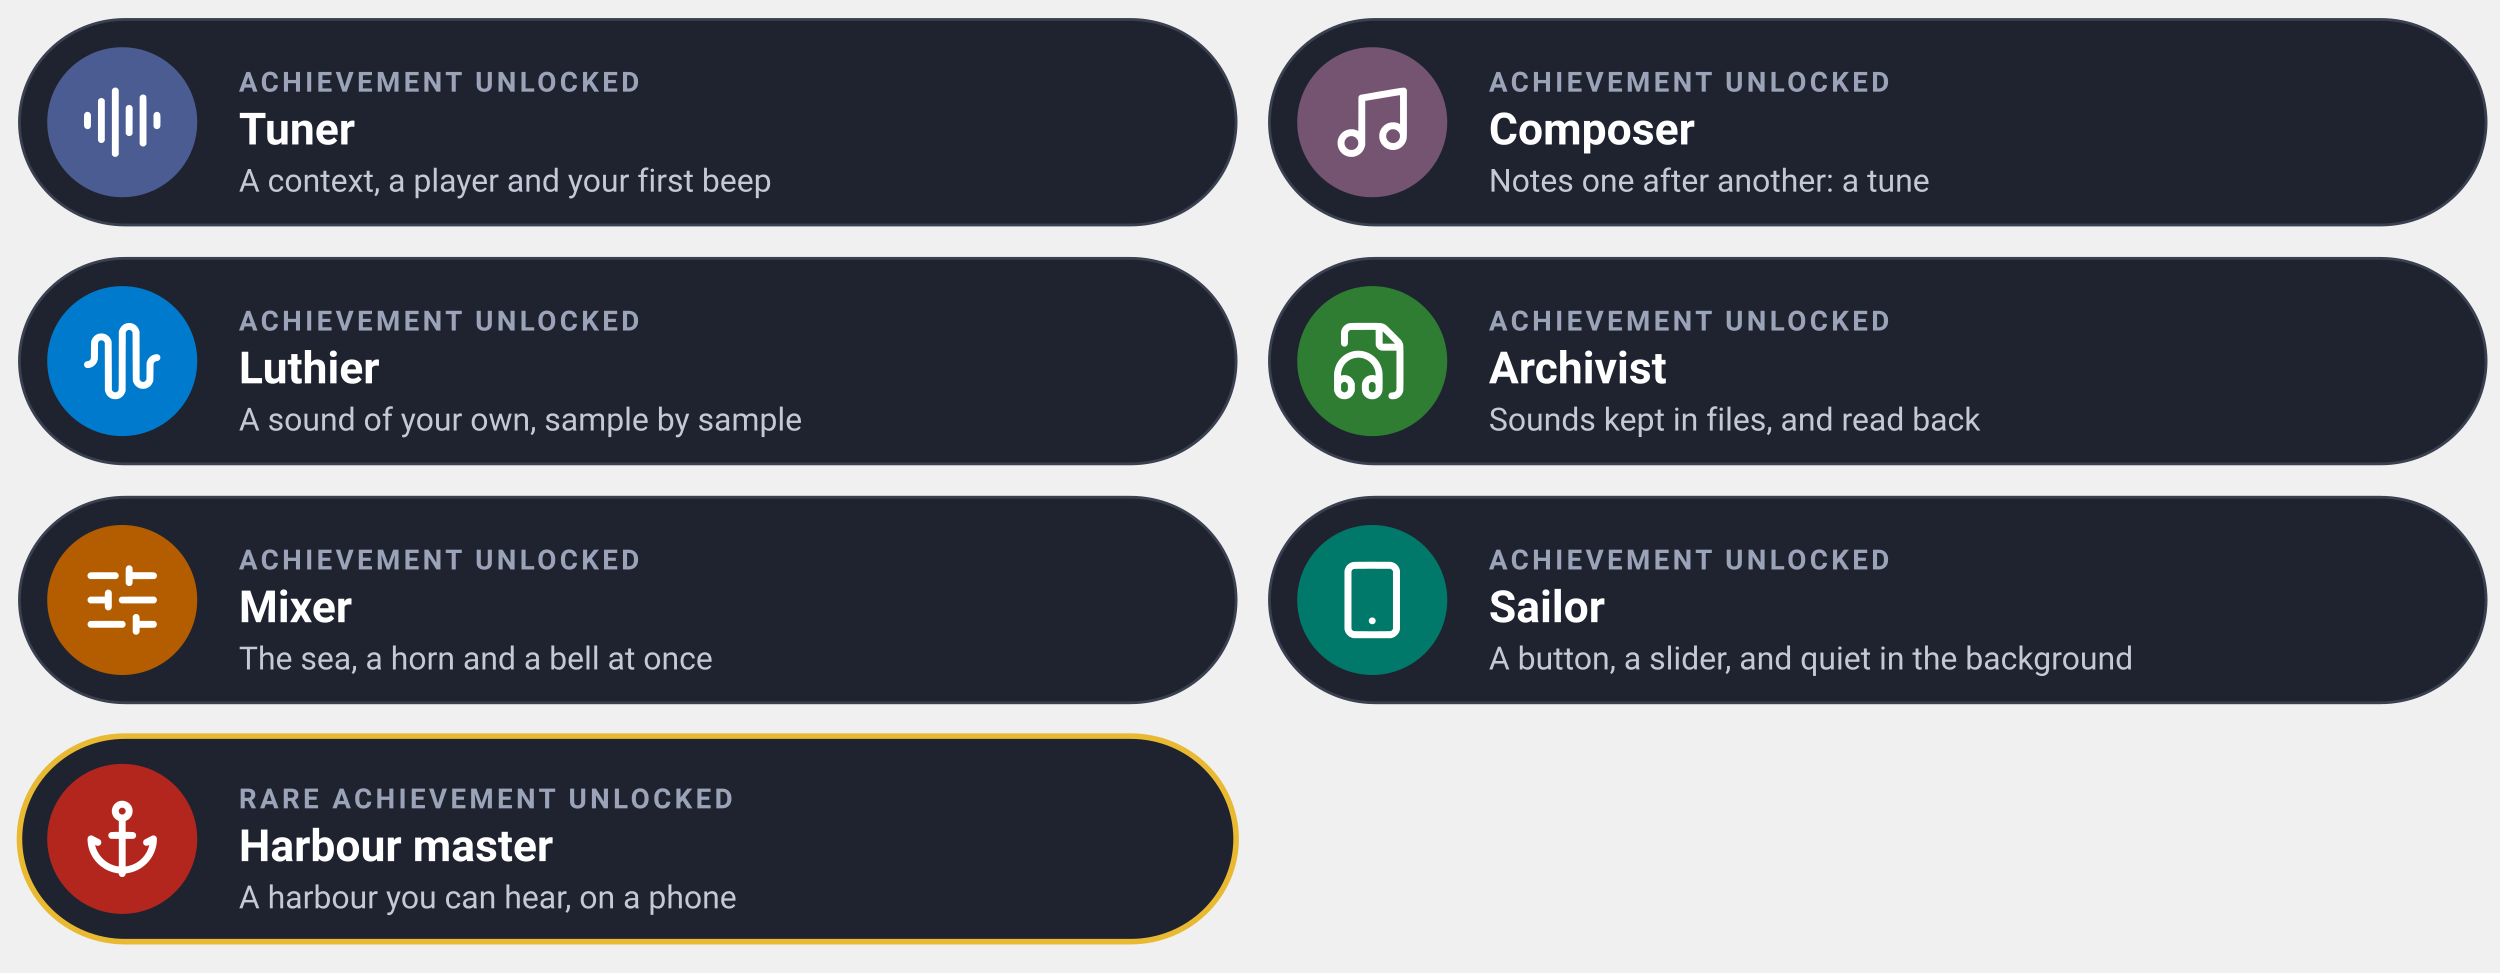
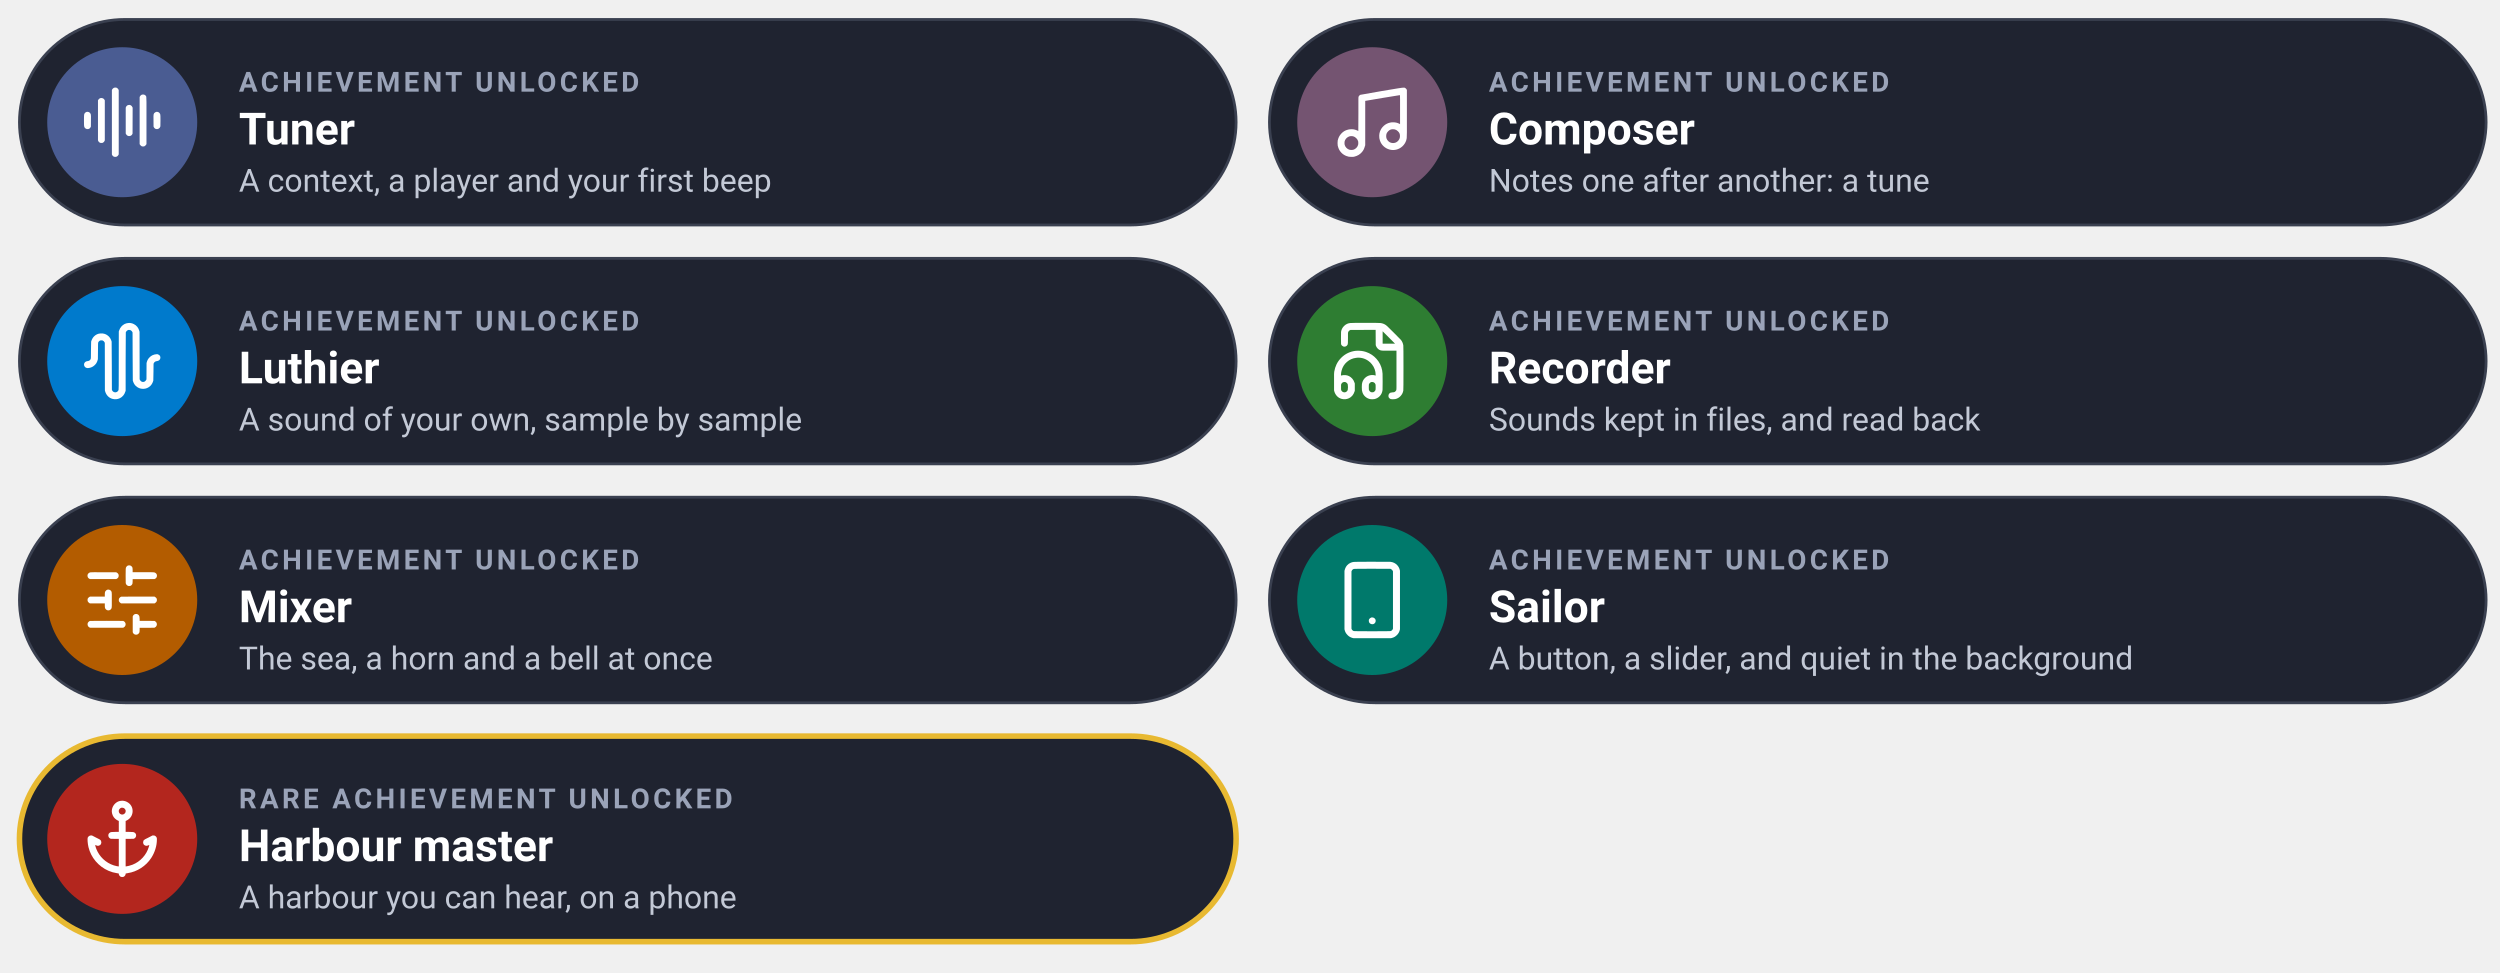
<svg xmlns="http://www.w3.org/2000/svg" viewBox="0 0 900 350" font-family="system-ui, -apple-system, Segoe UI, Roboto, sans-serif">
  <g transform="translate(6 6)">
    <rect x="1" y="1" width="438" height="74" rx="38" fill="#1f2330" />
    <rect x="1" y="1" width="438" height="74" rx="38" fill="none" stroke="#3a4050" stroke-width="1" />
    <circle cx="38" cy="38" r="27" fill="#4A5C92" />
    <g transform="translate(38 38)">
      <path d="M-2.94 -12.42Q-3.15 -12.33 -3.345 -12.15Q-3.54 -11.97 -3.63 -11.79L-3.72 -11.58V11.58L-3.63 11.79Q-3.36 12.36 -2.73 12.465Q-2.1 12.57 -1.65 12.15Q-1.47 11.97 -1.35 11.76L-1.26 11.52V-11.52L-1.35 -11.76Q-1.56 -12.18 -1.98 -12.39Q-2.16 -12.48 -2.445 -12.48Q-2.73 -12.48 -2.94 -12.42ZM7.29 -9.96Q7.08 -9.93 6.915 -9.855Q6.75 -9.78 6.585 -9.585Q6.42 -9.39 6.33 -9.21L6.27 -9.0V7.86L6.36 8.04Q6.45 8.19 6.63 8.37Q6.81 8.55 6.975 8.64Q7.14 8.73 7.5 8.73Q7.86 8.73 8.025 8.64Q8.19 8.55 8.37 8.37Q8.55 8.19 8.64 8.04L8.73 7.86V-7.23Q8.73 -8.64 8.67 -9.03Q8.64 -9.33 8.55 -9.45L8.49 -9.51Q8.28 -9.78 7.965 -9.9Q7.65 -10.02 7.29 -9.96ZM-7.83 -8.7Q-8.37 -8.52 -8.64 -8.04L-8.73 -7.86V6.48L-8.67 6.69Q-8.49 7.14 -8.04 7.38Q-7.83 7.47 -7.5 7.47Q-7.17 7.47 -6.96 7.38Q-6.51 7.14 -6.33 6.69L-6.27 6.48V-7.86L-6.36 -8.04Q-6.57 -8.43 -6.96 -8.61Q-7.14 -8.7 -7.44 -8.715Q-7.74 -8.73 -7.83 -8.7ZM2.31 -6.21Q1.92 -6.18 1.635 -5.895Q1.35 -5.61 1.26 -5.22Q1.23 -4.98 1.26 -0.48V4.02L1.35 4.26Q1.47 4.47 1.65 4.65Q2.1 5.07 2.73 4.965Q3.36 4.86 3.63 4.29L3.72 4.08L3.75 -5.22L3.66 -5.43Q3.48 -5.85 3.12 -6.075Q2.76 -6.3 2.31 -6.21ZM-12.81 -3.72Q-13.11 -3.63 -13.38 -3.375Q-13.65 -3.12 -13.71 -2.73Q-13.77 -2.55 -13.77 -0.645Q-13.77 1.26 -13.71 1.47Q-13.62 1.98 -13.2 2.265Q-12.78 2.55 -12.27 2.46Q-12.06 2.43 -11.91 2.355Q-11.76 2.28 -11.61 2.115Q-11.46 1.95 -11.37 1.77L-11.28 1.56L-11.25 -2.16Q-11.28 -2.64 -11.31 -2.805Q-11.34 -2.97 -11.46 -3.15Q-11.64 -3.48 -12.03 -3.645Q-12.42 -3.81 -12.81 -3.72ZM12.21 -3.72Q12.03 -3.66 11.82 -3.525Q11.61 -3.39 11.49 -3.24Q11.37 -3.06 11.325 -2.895Q11.28 -2.73 11.25 -2.22L11.28 1.56L11.37 1.77Q11.46 1.95 11.61 2.115Q11.76 2.28 11.91 2.355Q12.06 2.43 12.27 2.46Q12.78 2.55 13.2 2.265Q13.62 1.98 13.74 1.47Q13.77 1.26 13.77 -0.63Q13.77 -2.52 13.71 -2.73Q13.65 -3.09 13.38 -3.36Q13.17 -3.6 12.84 -3.69Q12.51 -3.78 12.21 -3.72Z" fill="#fff" />
    </g>
    <text x="80" y="27" font-size="10" font-weight="700" letter-spacing="1.2" fill="#9aa3b8">ACHIEVEMENT UNLOCKED</text>
    <text x="80" y="46" font-size="16" font-weight="700" fill="#ffffff">Tuner</text>
    <text x="80" y="63" font-size="11.5" fill="#c3c9d6">A context, a player and your first beep</text>
  </g>
  <g transform="translate(456 6)">
    <rect x="1" y="1" width="438" height="74" rx="38" fill="#1f2330" />
    <rect x="1" y="1" width="438" height="74" rx="38" fill="none" stroke="#3a4050" stroke-width="1" />
    <circle cx="38" cy="38" r="27" fill="#745471" />
    <g transform="translate(38 38)">
      <path d="M3.42 -11.22Q-4.14 -9.93 -4.32 -9.855Q-4.5 -9.78 -4.665 -9.585Q-4.83 -9.39 -4.905 -9.225Q-4.98 -9.06 -4.98 -8.25V-2.91Q-4.98 3.15 -5.01 3.15L-5.28 3.03Q-5.82 2.76 -6.51 2.61Q-6.84 2.52 -7.5 2.52Q-8.04 2.52 -8.355 2.58Q-8.67 2.64 -9.12 2.79Q-10.17 3.12 -10.98 3.93Q-11.79 4.74 -12.18 5.76Q-12.36 6.24 -12.42 6.57Q-12.48 6.9 -12.48 7.5Q-12.48 8.1 -12.42 8.43Q-12.36 8.76 -12.18 9.24Q-11.82 10.26 -11.04 11.04Q-10.26 11.82 -9.24 12.18Q-8.76 12.36 -8.43 12.42Q-8.1 12.48 -7.5 12.48Q-7.02 12.48 -6.84 12.465Q-6.66 12.45 -6.42 12.39Q-4.74 11.97 -3.72 10.77Q-3.3 10.29 -3.06 9.795Q-2.82 9.3 -2.64 8.64L-2.52 8.28V-7.68L3.84 -8.76L9.93 -9.75Q9.99 -9.75 9.99 -9.54Q10.02 -9.27 10.02 -8.19V0.69L9.75 0.54Q9.18 0.27 8.67 0.15Q8.16 0.03 7.515 0.03Q6.87 0.03 6.51 0.12Q5.19 0.39 4.2 1.26Q3.21 2.13 2.76 3.42Q2.55 4.05 2.52 4.83Q2.49 5.76 2.76 6.54Q3.15 7.77 4.065 8.625Q4.98 9.48 6.195 9.825Q7.41 10.17 8.655 9.87Q9.9 9.57 10.86 8.685Q11.82 7.8 12.24 6.54L12.27 6.42Q12.39 6.09 12.42 5.73Q12.48 5.22 12.48 3.63V-11.61L12.39 -11.79Q12.21 -12.15 11.79 -12.36L11.76 -12.39Q11.58 -12.48 11.28 -12.45Q10.83 -12.45 9.36 -12.21ZM8.07 2.58Q8.7 2.7 9.24 3.24Q9.66 3.63 9.825 4.035Q9.99 4.44 9.99 4.98Q9.99 6.12 9.15 6.87Q8.46 7.5 7.5 7.5Q6.54 7.5 5.85 6.87Q4.89 6.0 5.04 4.71Q5.07 4.26 5.25 3.915Q5.43 3.57 5.79 3.21Q6.15 2.85 6.54 2.685Q6.93 2.52 7.47 2.52Q7.83 2.52 8.07 2.58ZM-6.87 5.07Q-6.27 5.22 -5.745 5.745Q-5.22 6.27 -5.07 6.87Q-5.01 7.14 -5.01 7.5Q-5.01 7.86 -5.07 8.1Q-5.22 8.73 -5.715 9.24Q-6.21 9.75 -6.87 9.93Q-7.11 9.99 -7.5 9.99Q-7.89 9.99 -8.13 9.93Q-8.79 9.75 -9.285 9.24Q-9.78 8.73 -9.93 8.1Q-9.99 7.86 -9.99 7.5Q-9.99 7.14 -9.93 6.87Q-9.81 6.39 -9.45 5.94Q-9.09 5.49 -8.58 5.25Q-7.83 4.86 -6.87 5.07Z" fill="#fff" />
    </g>
    <text x="80" y="27" font-size="10" font-weight="700" letter-spacing="1.2" fill="#9aa3b8">ACHIEVEMENT UNLOCKED</text>
    <text x="80" y="46" font-size="16" font-weight="700" fill="#ffffff">Composer</text>
    <text x="80" y="63" font-size="11.5" fill="#c3c9d6">Notes one after another: a tune</text>
  </g>
  <g transform="translate(6 92)">
    <rect x="1" y="1" width="438" height="74" rx="38" fill="#1f2330" />
    <rect x="1" y="1" width="438" height="74" rx="38" fill="none" stroke="#3a4050" stroke-width="1" />
    <circle cx="38" cy="38" r="27" fill="#007ACC" />
    <g transform="translate(38 38)">
      <path d="M2.13 -13.71Q1.47 -13.65 0.84 -13.35Q0.15 -12.99 -0.36 -12.39Q-0.87 -11.79 -1.11 -11.01L-1.23 -10.68L-1.26 8.76Q-1.29 10.29 -1.32 10.41Q-1.5 10.89 -1.95 11.115Q-2.4 11.34 -2.85 11.19Q-3.39 11.04 -3.66 10.47L-3.72 10.29L-3.75 1.71Q-3.78 -6.84 -3.81 -7.02Q-3.99 -7.65 -4.23 -8.07Q-4.47 -8.49 -4.83 -8.88Q-6.06 -10.11 -7.86 -9.96Q-9.18 -9.87 -10.17 -8.88Q-10.86 -8.16 -11.19 -7.02Q-11.22 -6.84 -11.25 -3.9L-11.28 -1.32Q-11.28 -0.9 -11.34 -0.78Q-11.52 -0.39 -11.805 -0.21Q-12.09 -0.03 -12.57 0.015Q-13.05 0.06 -13.395 0.39Q-13.74 0.72 -13.755 1.185Q-13.77 1.65 -13.485 2.025Q-13.2 2.4 -12.69 2.49Q-12.39 2.55 -11.85 2.445Q-11.31 2.34 -10.875 2.13Q-10.44 1.92 -10.035 1.56Q-9.63 1.2 -9.36 0.81Q-9.03 0.3 -8.85 -0.36L-8.76 -0.72L-8.7 -6.24Q-8.7 -6.63 -8.64 -6.75Q-8.43 -7.17 -8.04 -7.38Q-7.83 -7.47 -7.5 -7.47Q-7.29 -7.47 -7.2 -7.455Q-7.11 -7.44 -6.96 -7.38Q-6.54 -7.17 -6.36 -6.75L-6.27 -6.57L-6.24 10.53L-6.15 10.89Q-5.85 11.91 -5.175 12.615Q-4.5 13.32 -3.54 13.59Q-2.16 13.98 -0.84 13.35Q-0.15 13.02 0.36 12.405Q0.87 11.79 1.11 11.01L1.23 10.68V0.21Q1.26 -10.26 1.29 -10.38Q1.38 -10.62 1.575 -10.83Q1.77 -11.04 1.995 -11.145Q2.22 -11.25 2.505 -11.235Q2.79 -11.22 3.0 -11.13Q3.42 -10.92 3.63 -10.5L3.72 -10.29L3.75 -1.74Q3.78 6.84 3.81 7.02Q4.14 8.16 4.8 8.85Q5.94 9.99 7.5 9.99Q9.06 9.99 10.2 8.85Q10.86 8.16 11.19 7.02Q11.22 6.84 11.25 3.9L11.28 0.96L11.37 0.75Q11.67 0.09 12.48 0.0Q13.05 -0.06 13.38 -0.39Q13.65 -0.66 13.725 -1.065Q13.8 -1.47 13.605 -1.845Q13.41 -2.22 12.99 -2.37Q12.87 -2.46 12.765 -2.475Q12.66 -2.49 12.42 -2.49Q11.67 -2.46 10.98 -2.16Q10.29 -1.86 9.78 -1.29Q9.12 -0.63 8.85 0.36L8.76 0.72L8.73 6.57L8.61 6.78Q8.4 7.2 7.98 7.41Q7.8 7.5 7.5 7.5Q7.2 7.5 7.02 7.41Q6.6 7.2 6.39 6.78L6.27 6.57L6.24 -10.53L6.15 -10.89Q5.67 -12.57 4.2 -13.32Q3.57 -13.65 2.97 -13.71L2.58 -13.74Q2.46 -13.74 2.13 -13.71Z" fill="#fff" />
    </g>
    <text x="80" y="27" font-size="10" font-weight="700" letter-spacing="1.2" fill="#9aa3b8">ACHIEVEMENT UNLOCKED</text>
    <text x="80" y="46" font-size="16" font-weight="700" fill="#ffffff">Luthier</text>
    <text x="80" y="63" font-size="11.5" fill="#c3c9d6">A sound of your own, sample by sample</text>
  </g>
  <g transform="translate(456 92)">
    <rect x="1" y="1" width="438" height="74" rx="38" fill="#1f2330" />
    <rect x="1" y="1" width="438" height="74" rx="38" fill="none" stroke="#3a4050" stroke-width="1" />
    <circle cx="38" cy="38" r="27" fill="#2E7D32" />
    <g transform="translate(38 38)">
      <path d="M-7.86 -13.71Q-9.12 -13.62 -10.08 -12.705Q-11.04 -11.79 -11.22 -10.53Q-11.25 -10.23 -11.25 -8.16L-11.22 -6.12L-11.13 -5.91Q-11.04 -5.7 -10.845 -5.535Q-10.65 -5.37 -10.44 -5.28Q-10.23 -5.19 -9.945 -5.205Q-9.66 -5.22 -9.48 -5.31Q-9.3 -5.4 -9.135 -5.565Q-8.97 -5.73 -8.88 -5.88Q-8.79 -6.09 -8.76 -6.465Q-8.73 -6.84 -8.73 -8.31V-9.99Q-8.73 -10.29 -8.655 -10.47Q-8.58 -10.65 -8.4 -10.845Q-8.22 -11.04 -8.04 -11.13L-7.83 -11.22L1.23 -11.25L1.26 -5.79L1.35 -5.49Q1.53 -5.01 1.875 -4.62Q2.22 -4.23 2.64 -4.02Q2.94 -3.87 3.12 -3.84Q3.39 -3.78 3.99 -3.75H8.73V9.36Q8.73 10.29 8.655 10.47Q8.58 10.65 8.4 10.845Q8.22 11.04 8.055 11.115Q7.89 11.19 7.77 11.205Q7.65 11.22 7.29 11.25Q6.84 11.28 6.615 11.355Q6.39 11.43 6.18 11.64Q5.91 11.91 5.85 12.33Q5.79 12.75 5.97 13.11Q6.09 13.29 6.285 13.455Q6.48 13.62 6.66 13.68Q6.84 13.74 7.38 13.74Q7.92 13.74 8.25 13.68Q9.39 13.44 10.185 12.6Q10.98 11.76 11.19 10.62Q11.25 10.26 11.25 2.475Q11.25 -5.31 11.19 -5.67Q11.01 -6.78 10.35 -7.62Q10.08 -7.92 7.65 -10.35Q5.22 -12.78 4.98 -12.93Q4.05 -13.59 2.94 -13.71Q2.64 -13.77 -2.415 -13.77Q-7.47 -13.77 -7.86 -13.71ZM6.0 -8.49 8.22 -6.27H3.75V-8.49Q3.75 -10.71 3.75 -10.74ZM-5.82 -3.72Q-8.91 -3.39 -11.07 -1.29Q-11.67 -0.69 -12.075 -0.135Q-12.48 0.42 -12.84 1.14Q-13.44 2.37 -13.68 3.84Q-13.71 4.11 -13.74 4.68V10.53L-13.65 10.89Q-13.35 11.91 -12.675 12.615Q-12.0 13.32 -11.04 13.59Q-9.66 13.98 -8.34 13.35Q-7.65 13.02 -7.14 12.405Q-6.63 11.79 -6.39 11.01L-6.27 10.68V8.07L-6.39 7.74Q-6.63 6.96 -7.14 6.36Q-7.65 5.76 -8.34 5.4Q-8.97 5.1 -9.63 5.04Q-10.02 5.01 -10.47 5.055Q-10.92 5.1 -11.19 5.19Q-11.25 5.22 -11.25 5.16V4.77Q-11.19 3.96 -11.01 3.36Q-10.53 1.53 -9.12 0.3Q-7.71 -0.93 -5.85 -1.17Q-4.68 -1.35 -3.525 -1.065Q-2.37 -0.78 -1.41 -0.09Q-1.08 0.12 -0.69 0.495Q-0.3 0.87 -0.09 1.17Q0.57 2.01 0.9 2.97Q1.23 3.93 1.23 4.89V5.22L0.96 5.13Q0.57 5.01 0.015 5.01Q-0.54 5.01 -0.93 5.13Q-1.86 5.37 -2.55 6.015Q-3.24 6.66 -3.54 7.56Q-3.66 7.92 -3.705 8.265Q-3.75 8.61 -3.75 9.375Q-3.75 10.14 -3.705 10.485Q-3.66 10.83 -3.54 11.19Q-3.24 12.15 -2.49 12.81Q-1.74 13.47 -0.75 13.68Q-0.48 13.74 -8.881784197001252e-16 13.74Q0.48 13.74 0.75 13.68Q1.74 13.47 2.49 12.81Q3.24 12.15 3.54 11.19Q3.69 10.77 3.72 10.26Q3.75 9.75 3.75 7.455Q3.75 5.16 3.72 4.53Q3.69 3.9 3.57 3.3Q3.12 0.99 1.56 -0.78Q0.0 -2.55 -2.25 -3.3Q-2.97 -3.54 -3.78 -3.66Q-4.11 -3.72 -4.8 -3.735Q-5.49 -3.75 -5.82 -3.72ZM-9.48 7.62Q-9.27 7.71 -9.12 7.89Q-8.88 8.13 -8.805 8.415Q-8.73 8.7 -8.73 9.375Q-8.73 10.05 -8.805 10.335Q-8.88 10.62 -9.12 10.86Q-9.6 11.34 -10.23 11.22Q-10.86 11.1 -11.16 10.47Q-11.22 10.35 -11.22 10.185Q-11.22 10.02 -11.22 9.36Q-11.22 8.7 -11.22 8.55Q-11.22 8.4 -11.13 8.25Q-10.95 7.86 -10.665 7.695Q-10.38 7.53 -10.065 7.515Q-9.75 7.5 -9.48 7.62ZM0.57 7.65Q0.75 7.74 0.915 7.92Q1.08 8.1 1.14 8.28Q1.2 8.46 1.215 8.625Q1.23 8.79 1.23 9.375Q1.23 9.96 1.215 10.125Q1.2 10.29 1.17 10.44Q1.08 10.65 0.9 10.845Q0.72 11.04 0.54 11.13Q0.39 11.19 0.3 11.205Q0.21 11.22 -8.881784197001252e-16 11.22Q-0.21 11.22 -0.3 11.205Q-0.39 11.19 -0.54 11.13Q-0.72 11.04 -0.9 10.845Q-1.08 10.65 -1.17 10.44Q-1.2 10.29 -1.215 10.125Q-1.23 9.96 -1.23 9.375Q-1.23 8.79 -1.215 8.625Q-1.2 8.46 -1.17 8.31Q-1.05 8.04 -0.81 7.815Q-0.57 7.59 -0.3 7.53Q-0.09 7.5 0.15 7.53Q0.39 7.56 0.57 7.65Z" fill="#fff" />
    </g>
    <text x="80" y="27" font-size="10" font-weight="700" letter-spacing="1.2" fill="#9aa3b8">ACHIEVEMENT UNLOCKED</text>
-     <text x="80" y="46" font-size="16" font-weight="700" fill="#ffffff">Archivist</text>
+     <text x="80" y="46" font-size="16" font-weight="700" fill="#ffffff">Recorder</text>
    <text x="80" y="63" font-size="11.5" fill="#c3c9d6">Sounds kept in files, and read back</text>
  </g>
  <g transform="translate(6 178)">
    <rect x="1" y="1" width="438" height="74" rx="38" fill="#1f2330" />
    <rect x="1" y="1" width="438" height="74" rx="38" fill="none" stroke="#3a4050" stroke-width="1" />
    <circle cx="38" cy="38" r="27" fill="#B35C00" />
    <g transform="translate(38 38)">
      <path d="M2.1 -12.42Q1.59 -12.24 1.35 -11.7Q1.29 -11.58 1.26 -11.22L1.23 -8.88Q1.23 -6.27 1.26 -6.06Q1.38 -5.52 1.8 -5.235Q2.22 -4.95 2.73 -5.04Q2.94 -5.07 3.09 -5.145Q3.24 -5.22 3.39 -5.385Q3.54 -5.55 3.615 -5.715Q3.69 -5.88 3.705 -6.015Q3.72 -6.15 3.75 -6.72V-7.5L11.58 -7.53L11.79 -7.62Q12.36 -7.89 12.48 -8.52Q12.6 -9.15 12.15 -9.6Q11.85 -9.9 11.43 -9.96Q11.19 -10.02 7.47 -10.02H3.75V-10.8Q3.72 -11.37 3.705 -11.505Q3.69 -11.64 3.615 -11.805Q3.54 -11.97 3.345 -12.15Q3.15 -12.33 2.955 -12.405Q2.76 -12.48 2.505 -12.48Q2.25 -12.48 2.1 -12.42ZM-11.46 -9.96Q-11.85 -9.9 -12.15 -9.6Q-12.6 -9.15 -12.48 -8.52Q-12.36 -7.89 -11.79 -7.62L-11.58 -7.53H-2.19L-1.98 -7.62Q-1.8 -7.71 -1.635 -7.86Q-1.47 -8.01 -1.395 -8.16Q-1.32 -8.31 -1.29 -8.55Q-1.2 -8.97 -1.395 -9.33Q-1.59 -9.69 -2.01 -9.9L-2.22 -9.99H-6.75Q-11.28 -10.02 -11.46 -9.96ZM-5.31 -3.72Q-5.61 -3.63 -5.865 -3.375Q-6.12 -3.12 -6.195 -2.85Q-6.27 -2.58 -6.27 -1.89V-1.23H-11.61L-11.79 -1.11Q-12.18 -0.9 -12.39 -0.54Q-12.48 -0.36 -12.48 8.881784197001252e-16Q-12.48 0.36 -12.39 0.525Q-12.3 0.69 -12.12 0.87Q-11.94 1.05 -11.79 1.14L-11.61 1.23H-6.27V1.89Q-6.27 2.58 -6.195 2.85Q-6.12 3.12 -5.88 3.36Q-5.46 3.78 -4.89 3.735Q-4.32 3.69 -3.99 3.21L-3.96 3.18Q-3.84 3.03 -3.81 2.85Q-3.78 2.67 -3.75 2.1V-2.07Q-3.78 -2.67 -3.81 -2.85Q-3.84 -3.03 -3.96 -3.18V-3.21Q-4.17 -3.51 -4.56 -3.66Q-4.95 -3.81 -5.31 -3.72ZM-0.33 -1.2Q-0.57 -1.14 -0.795 -0.945Q-1.02 -0.75 -1.125 -0.555Q-1.23 -0.36 -1.23 8.881784197001252e-16Q-1.23 0.36 -1.14 0.525Q-1.05 0.69 -0.87 0.87Q-0.69 1.05 -0.54 1.14L-0.36 1.23H11.61L11.79 1.14Q11.94 1.05 12.12 0.87Q12.3 0.69 12.39 0.525Q12.48 0.36 12.48 8.881784197001252e-16Q12.48 -0.36 12.39 -0.54Q12.18 -0.9 11.79 -1.11L11.61 -1.23H5.67Q-0.24 -1.23 -0.33 -1.2ZM4.77 5.04Q4.5 5.07 4.245 5.265Q3.99 5.46 3.87 5.73L3.78 5.94V11.58L3.87 11.79Q4.14 12.36 4.77 12.465Q5.4 12.57 5.85 12.15Q6.03 11.97 6.15 11.76Q6.21 11.58 6.225 11.445Q6.24 11.31 6.27 10.77V10.02L11.52 9.99L11.76 9.9Q12.21 9.66 12.39 9.21Q12.57 8.76 12.405 8.31Q12.24 7.86 11.79 7.62L11.58 7.53L6.27 7.5V6.87Q6.27 6.24 6.21 6.03Q6.12 5.52 5.715 5.235Q5.31 4.95 4.77 5.04ZM-11.55 7.53Q-11.82 7.59 -12.06 7.815Q-12.3 8.04 -12.42 8.31Q-12.57 8.76 -12.39 9.225Q-12.21 9.69 -11.76 9.9L-11.52 9.99H0.27L0.51 9.9Q0.96 9.66 1.14 9.21Q1.32 8.76 1.155 8.31Q0.99 7.86 0.54 7.62L0.33 7.53L-5.52 7.5Q-11.37 7.5 -11.55 7.53Z" fill="#fff" />
    </g>
    <text x="80" y="27" font-size="10" font-weight="700" letter-spacing="1.2" fill="#9aa3b8">ACHIEVEMENT UNLOCKED</text>
    <text x="80" y="46" font-size="16" font-weight="700" fill="#ffffff">Mixer</text>
    <text x="80" y="63" font-size="11.5" fill="#c3c9d6">The sea, a horn and a bell at once</text>
  </g>
  <g transform="translate(456 178)">
    <rect x="1" y="1" width="438" height="74" rx="38" fill="#1f2330" />
    <rect x="1" y="1" width="438" height="74" rx="38" fill="none" stroke="#3a4050" stroke-width="1" />
    <circle cx="38" cy="38" r="27" fill="#00796B" />
    <g transform="translate(38 38)">
      <path d="M-6.63 -13.71Q-7.26 -13.65 -7.89 -13.35Q-8.52 -13.05 -8.97 -12.57Q-9.63 -11.85 -9.9 -10.83L-9.99 -10.47V10.53L-9.9 10.89Q-9.75 11.43 -9.51 11.835Q-9.27 12.24 -8.88 12.63Q-8.49 13.02 -8.085 13.26Q-7.68 13.5 -7.14 13.65L-6.78 13.74H6.78L7.14 13.65Q7.68 13.5 8.085 13.26Q8.49 13.02 8.88 12.63Q9.27 12.24 9.51 11.835Q9.75 11.43 9.9 10.89L9.99 10.53V-10.53L9.9 -10.89Q9.63 -11.88 8.97 -12.57Q8.01 -13.59 6.54 -13.74Q6.18 -13.77 -0.03 -13.77Q-6.24 -13.77 -6.63 -13.71ZM6.75 -11.13Q7.17 -10.92 7.38 -10.5L7.47 -10.29V10.29L7.41 10.47Q7.14 11.04 6.6 11.19Q6.42 11.25 -8.881784197001252e-16 11.25Q-6.42 11.25 -6.6 11.19Q-7.14 11.04 -7.41 10.47L-7.47 10.29V-10.29L-7.38 -10.5Q-7.14 -11.04 -6.57 -11.19Q-6.39 -11.25 0.09 -11.25L6.54 -11.22ZM-0.33 6.3Q-0.87 6.48 -1.14 6.96Q-1.23 7.14 -1.23 7.47Q-1.23 7.8 -1.155 7.98Q-1.08 8.16 -0.87 8.37Q-0.54 8.7 -0.015 8.73Q0.51 8.76 0.885 8.385Q1.26 8.01 1.26 7.5Q1.26 6.99 0.9 6.645Q0.54 6.3 0.06 6.27Q-0.24 6.27 -0.33 6.3Z" fill="#fff" />
    </g>
    <text x="80" y="27" font-size="10" font-weight="700" letter-spacing="1.2" fill="#9aa3b8">ACHIEVEMENT UNLOCKED</text>
    <text x="80" y="46" font-size="16" font-weight="700" fill="#ffffff">Sailor</text>
    <text x="80" y="63" font-size="11.5" fill="#c3c9d6">A button, a slider, and quiet in the background</text>
  </g>
  <g transform="translate(6 264)">
    <rect x="1" y="1" width="438" height="74" rx="38" fill="#1f2330" />
    <rect x="1" y="1" width="438" height="74" rx="38" fill="none" stroke="#e8b931" stroke-width="2" />
    <circle cx="38" cy="38" r="27" fill="#B3261E" />
    <g transform="translate(38 38)">
      <path d="M-0.36 -13.71Q-1.32 -13.65 -2.115 -13.08Q-2.91 -12.51 -3.345 -11.64Q-3.78 -10.77 -3.75 -9.78Q-3.69 -9.09 -3.405 -8.445Q-3.12 -7.8 -2.625 -7.335Q-2.13 -6.87 -1.56 -6.6L-1.23 -6.45V-2.52H-2.46Q-3.69 -2.52 -3.93 -2.46Q-4.35 -2.4 -4.65 -2.1Q-5.1 -1.65 -4.98 -1.02Q-4.86 -0.39 -4.29 -0.12L-4.08 -0.03L-1.23 0.0V9.9H-1.38Q-1.5 9.9 -1.98 9.81Q-4.2 9.36 -6.015 7.98Q-7.83 6.6 -8.88 4.59Q-9.36 3.66 -9.6 2.82L-9.72 2.28Q-9.75 2.16 -9.72 2.19L-9.36 2.34Q-8.85 2.58 -8.46 2.46Q-7.89 2.31 -7.65 1.845Q-7.41 1.38 -7.59 0.87Q-7.65 0.6 -7.77 0.465Q-7.89 0.33 -8.25 0.12Q-8.55 -0.03 -9.45 -0.48L-10.89 -1.23H-11.25Q-11.49 -1.23 -11.58 -1.2Q-11.67 -1.17 -11.79 -1.11Q-12.18 -0.9 -12.39 -0.54Q-12.54 -0.21 -12.465 0.855Q-12.39 1.92 -12.15 2.97Q-11.46 5.82 -9.54 8.07Q-7.62 10.32 -4.92 11.49Q-3.45 12.12 -1.98 12.33L-1.35 12.45Q-1.26 12.45 -1.245 12.48Q-1.23 12.51 -1.23 12.6Q-1.23 12.9 -1.02 13.2Q-0.81 13.5 -0.51 13.65Q-0.27 13.74 -8.881784197001252e-16 13.74Q0.27 13.74 0.51 13.65Q0.81 13.5 1.02 13.2Q1.23 12.9 1.23 12.6Q1.23 12.51 1.245 12.48Q1.26 12.45 1.35 12.45L1.98 12.33Q4.53 11.94 6.765 10.5Q9.0 9.06 10.44 6.87Q11.4 5.4 11.94 3.66Q12.48 1.92 12.48 0.21Q12.48 -0.12 12.465 -0.24Q12.45 -0.36 12.39 -0.48Q12.21 -0.9 11.85 -1.08Q11.67 -1.17 11.58 -1.2Q11.49 -1.23 11.25 -1.23H10.89L9.45 -0.48Q8.55 -0.03 8.25 0.12Q7.89 0.33 7.77 0.465Q7.65 0.6 7.59 0.87Q7.41 1.38 7.65 1.845Q7.89 2.31 8.46 2.46Q8.85 2.58 9.36 2.34L9.72 2.19Q9.75 2.16 9.735 2.28Q9.72 2.4 9.57 2.88Q8.94 5.04 7.38 6.75Q5.82 8.46 3.69 9.3Q3.15 9.51 2.4 9.705Q1.65 9.9 1.38 9.9H1.23V0.0L4.08 -0.03L4.29 -0.12Q4.86 -0.39 4.98 -1.02Q5.1 -1.65 4.65 -2.1Q4.35 -2.4 3.93 -2.46Q3.69 -2.52 2.46 -2.52H1.23V-6.45L1.56 -6.6Q2.13 -6.87 2.61 -7.32Q3.33 -8.01 3.6 -8.985Q3.87 -9.96 3.63 -10.935Q3.39 -11.91 2.67 -12.63Q2.19 -13.08 1.605 -13.365Q1.02 -13.65 0.45 -13.71L0.09 -13.74Q0.0 -13.74 -0.36 -13.71ZM0.57 -11.1Q0.75 -11.01 0.915 -10.83Q1.08 -10.65 1.17 -10.44Q1.26 -10.23 1.245 -9.945Q1.23 -9.66 1.14 -9.48Q0.93 -9.06 0.51 -8.88Q0.3 -8.76 -8.881784197001252e-16 -8.76Q-0.3 -8.76 -0.51 -8.88Q-1.08 -9.12 -1.215 -9.735Q-1.35 -10.35 -0.93 -10.8Q-0.66 -11.13 -0.3 -11.22Q-0.09 -11.25 0.15 -11.22Q0.39 -11.19 0.57 -11.1Z" fill="#fff" />
    </g>
    <text x="80" y="27" font-size="10" font-weight="700" letter-spacing="1.2" fill="#9aa3b8">RARE ACHIEVEMENT UNLOCKED</text>
    <text x="80" y="46" font-size="16" font-weight="700" fill="#ffffff">Harbour master</text>
    <text x="80" y="63" font-size="11.5" fill="#c3c9d6">A harbour you can hear, on a phone</text>
  </g>
</svg>
